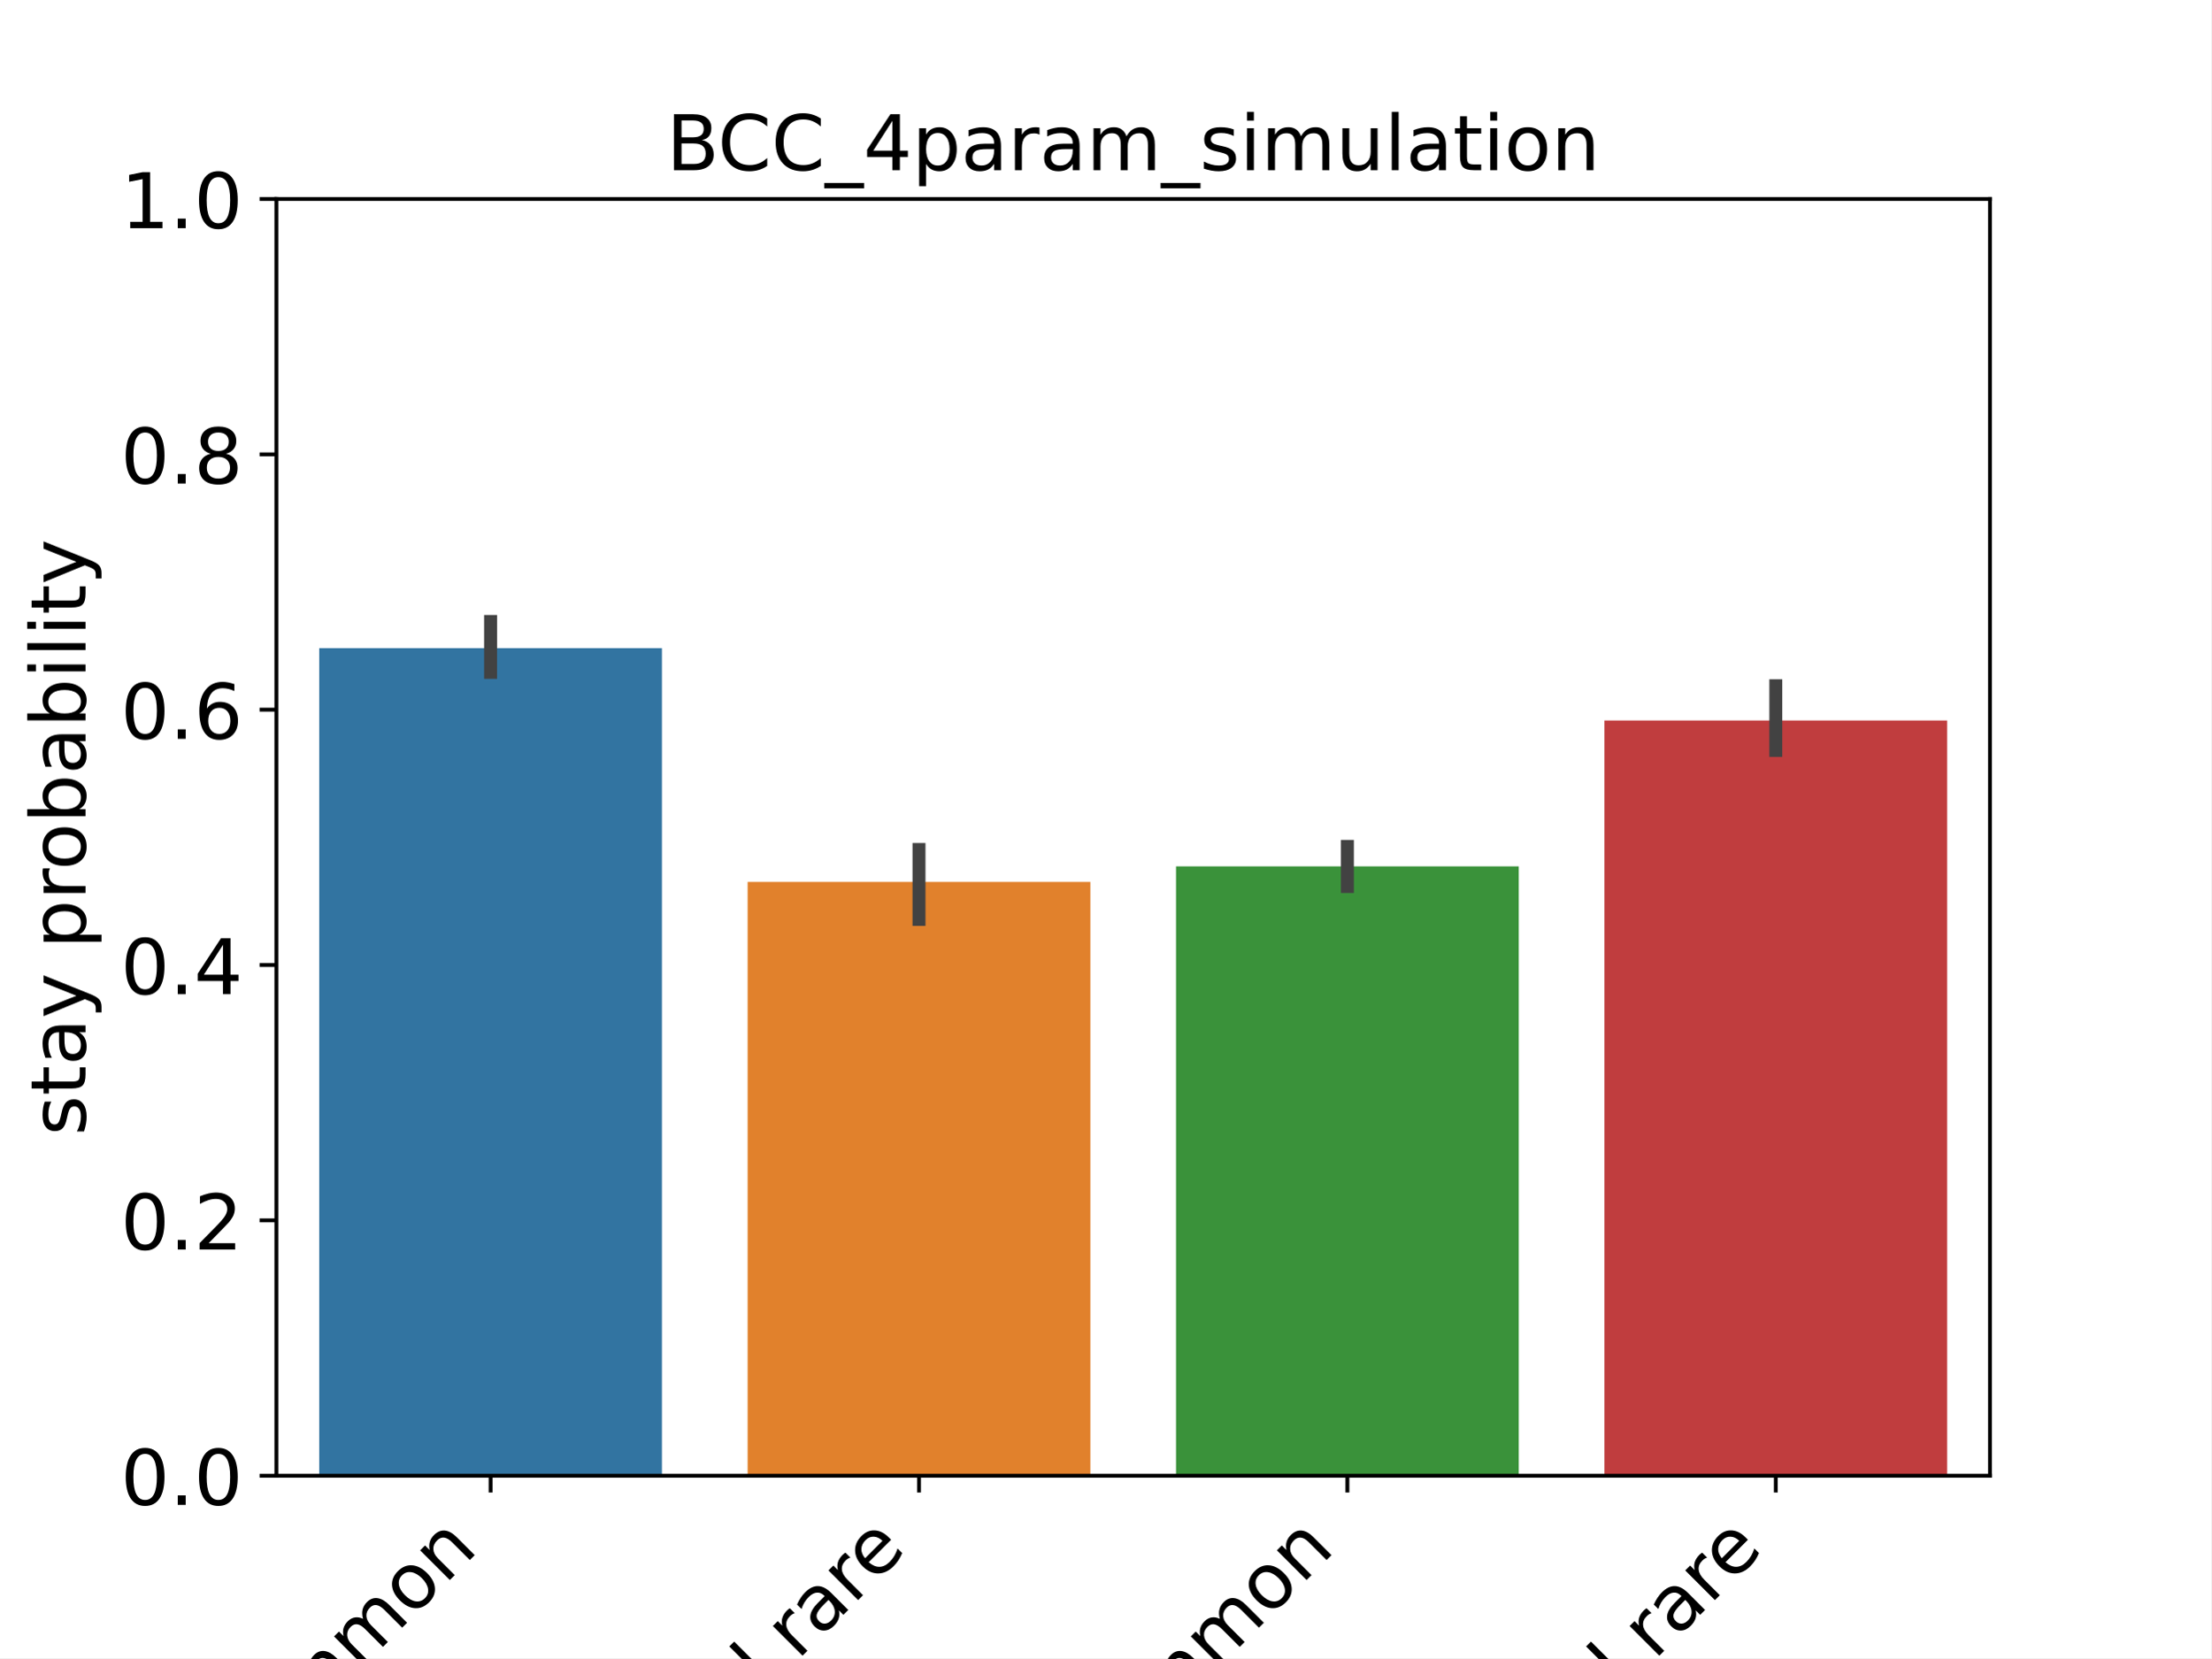
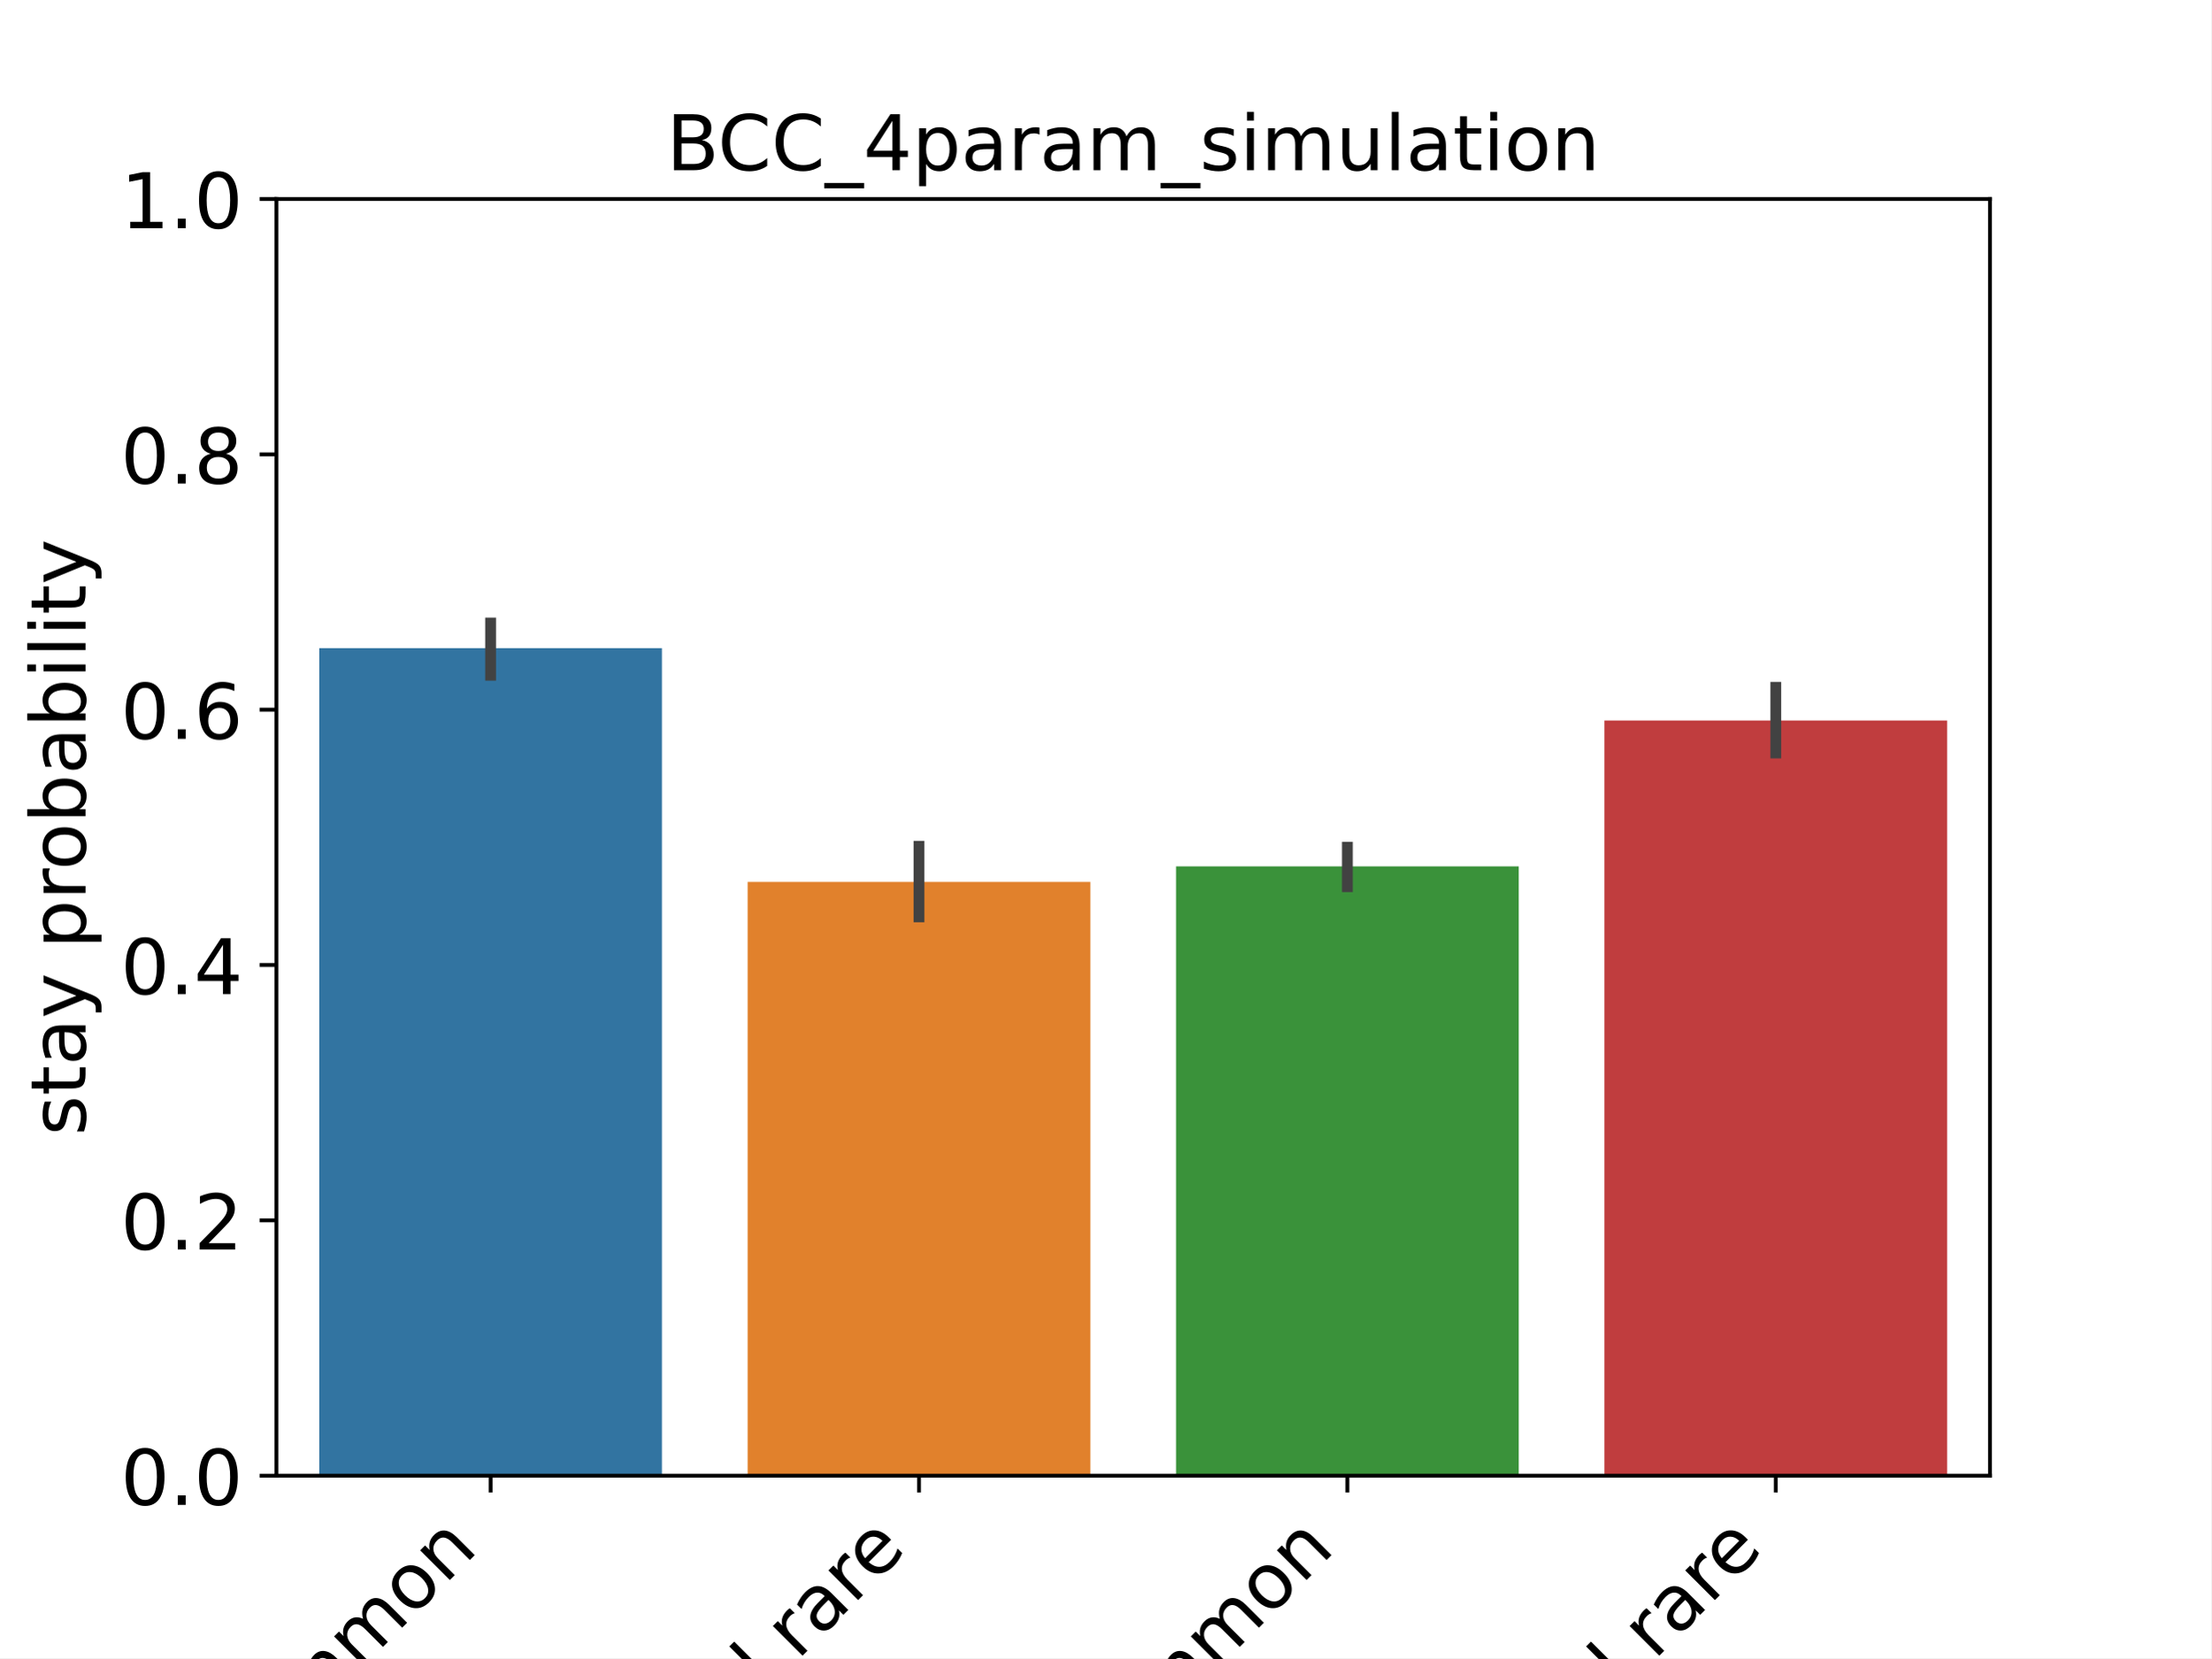
<svg xmlns="http://www.w3.org/2000/svg" xmlns:xlink="http://www.w3.org/1999/xlink" width="460.8pt" height="345.6pt" viewBox="0 0 460.8 345.6" version="1.1">
  <defs>
    <style type="text/css">*{stroke-linejoin: round; stroke-linecap: butt}</style>
  </defs>
  <g id="figure_1">
    <g id="patch_1">
      <path d="M 0 345.6  L 460.8 345.6  L 460.8 0  L 0 0  z " style="fill: #ffffff" />
    </g>
    <g id="axes_1">
      <g id="patch_2">
        <path d="M 57.6 307.584  L 414.72 307.584  L 414.72 41.472  L 57.6 41.472  z " style="fill: #ffffff" />
      </g>
      <g id="patch_3">
-         <path d="M 66.528 307.584  L 137.952 307.584  L 137.952 135.097  L 66.528 135.097  z " clip-path="url(#p74a41a75e9)" style="fill: #3274a1" />
+         <path d="M 66.528 307.584  L 137.952 307.584  L 137.952 135.097  L 66.528 135.097  z " clip-path="url(#pfc90b0c4d7)" style="fill: #3274a1" />
      </g>
      <g id="patch_4">
-         <path d="M 155.808 307.584  L 227.232 307.584  L 227.232 183.816  L 155.808 183.816  z " clip-path="url(#p74a41a75e9)" style="fill: #e1812c" />
+         <path d="M 155.808 307.584  L 227.232 307.584  L 227.232 183.816  L 155.808 183.816  z " clip-path="url(#pfc90b0c4d7)" style="fill: #e1812c" />
      </g>
      <g id="patch_5">
-         <path d="M 245.088 307.584  L 316.512 307.584  L 316.512 180.571  L 245.088 180.571  z " clip-path="url(#p74a41a75e9)" style="fill: #3a923a" />
+         <path d="M 245.088 307.584  L 316.512 307.584  L 316.512 180.571  L 245.088 180.571  z " clip-path="url(#pfc90b0c4d7)" style="fill: #3a923a" />
      </g>
      <g id="patch_6">
-         <path d="M 334.368 307.584  L 405.792 307.584  L 405.792 150.176  L 334.368 150.176  z " clip-path="url(#p74a41a75e9)" style="fill: #c03d3e" />
+         <path d="M 334.368 307.584  L 405.792 307.584  L 405.792 150.176  L 334.368 150.176  z " clip-path="url(#pfc90b0c4d7)" style="fill: #c03d3e" />
      </g>
      <g id="matplotlib.axis_1">
        <g id="xtick_1">
          <g id="line2d_1">
            <defs>
-               <path id="m125bbb93b0" d="M 0 0  L 0 3.5  " style="stroke: #000000; stroke-width: 0.8" />
+               <path id="m2131851a3d" d="M 0 0  L 0 3.5  " style="stroke: #000000; stroke-width: 0.8" />
            </defs>
            <g>
-               <use xlink:href="#m125bbb93b0" x="102.24" y="307.584" style="stroke: #000000; stroke-width: 0.8" />
+               <use xlink:href="#m2131851a3d" x="102.24" y="307.584" style="stroke: #000000; stroke-width: 0.8" />
            </g>
          </g>
          <g id="text_1">
            <g transform="translate(-6.307962 429.3757) rotate(-45) scale(0.16 -0.16)">
              <defs>
                <path id="DejaVuSans-72" d="M 2631 2963  Q 2534 3019 2420 3045  Q 2306 3072 2169 3072  Q 1681 3072 1420 2755  Q 1159 2438 1159 1844  L 1159 0  L 581 0  L 581 3500  L 1159 3500  L 1159 2956  Q 1341 3275 1631 3429  Q 1922 3584 2338 3584  Q 2397 3584 2469 3576  Q 2541 3569 2628 3553  L 2631 2963  z " transform="scale(0.015625)" />
                <path id="DejaVuSans-65" d="M 3597 1894  L 3597 1613  L 953 1613  Q 991 1019 1311 708  Q 1631 397 2203 397  Q 2534 397 2845 478  Q 3156 559 3463 722  L 3463 178  Q 3153 47 2828 -22  Q 2503 -91 2169 -91  Q 1331 -91 842 396  Q 353 884 353 1716  Q 353 2575 817 3079  Q 1281 3584 2069 3584  Q 2775 3584 3186 3129  Q 3597 2675 3597 1894  z M 3022 2063  Q 3016 2534 2758 2815  Q 2500 3097 2075 3097  Q 1594 3097 1305 2825  Q 1016 2553 972 2059  L 3022 2063  z " transform="scale(0.015625)" />
                <path id="DejaVuSans-77" d="M 269 3500  L 844 3500  L 1563 769  L 2278 3500  L 2956 3500  L 3675 769  L 4391 3500  L 4966 3500  L 4050 0  L 3372 0  L 2619 2869  L 1863 0  L 1184 0  L 269 3500  z " transform="scale(0.015625)" />
                <path id="DejaVuSans-61" d="M 2194 1759  Q 1497 1759 1228 1600  Q 959 1441 959 1056  Q 959 750 1161 570  Q 1363 391 1709 391  Q 2188 391 2477 730  Q 2766 1069 2766 1631  L 2766 1759  L 2194 1759  z M 3341 1997  L 3341 0  L 2766 0  L 2766 531  Q 2569 213 2275 61  Q 1981 -91 1556 -91  Q 1019 -91 701 211  Q 384 513 384 1019  Q 384 1609 779 1909  Q 1175 2209 1959 2209  L 2766 2209  L 2766 2266  Q 2766 2663 2505 2880  Q 2244 3097 1772 3097  Q 1472 3097 1187 3025  Q 903 2953 641 2809  L 641 3341  Q 956 3463 1253 3523  Q 1550 3584 1831 3584  Q 2591 3584 2966 3190  Q 3341 2797 3341 1997  z " transform="scale(0.015625)" />
                <path id="DejaVuSans-64" d="M 2906 2969  L 2906 4863  L 3481 4863  L 3481 0  L 2906 0  L 2906 525  Q 2725 213 2448 61  Q 2172 -91 1784 -91  Q 1150 -91 751 415  Q 353 922 353 1747  Q 353 2572 751 3078  Q 1150 3584 1784 3584  Q 2172 3584 2448 3432  Q 2725 3281 2906 2969  z M 947 1747  Q 947 1113 1208 752  Q 1469 391 1925 391  Q 2381 391 2643 752  Q 2906 1113 2906 1747  Q 2906 2381 2643 2742  Q 2381 3103 1925 3103  Q 1469 3103 1208 2742  Q 947 2381 947 1747  z " transform="scale(0.015625)" />
                <path id="DejaVuSans-20" transform="scale(0.015625)" />
                <path id="DejaVuSans-63" d="M 3122 3366  L 3122 2828  Q 2878 2963 2633 3030  Q 2388 3097 2138 3097  Q 1578 3097 1268 2742  Q 959 2388 959 1747  Q 959 1106 1268 751  Q 1578 397 2138 397  Q 2388 397 2633 464  Q 2878 531 3122 666  L 3122 134  Q 2881 22 2623 -34  Q 2366 -91 2075 -91  Q 1284 -91 818 406  Q 353 903 353 1747  Q 353 2603 823 3093  Q 1294 3584 2113 3584  Q 2378 3584 2631 3529  Q 2884 3475 3122 3366  z " transform="scale(0.015625)" />
                <path id="DejaVuSans-6f" d="M 1959 3097  Q 1497 3097 1228 2736  Q 959 2375 959 1747  Q 959 1119 1226 758  Q 1494 397 1959 397  Q 2419 397 2687 759  Q 2956 1122 2956 1747  Q 2956 2369 2687 2733  Q 2419 3097 1959 3097  z M 1959 3584  Q 2709 3584 3137 3096  Q 3566 2609 3566 1747  Q 3566 888 3137 398  Q 2709 -91 1959 -91  Q 1206 -91 779 398  Q 353 888 353 1747  Q 353 2609 779 3096  Q 1206 3584 1959 3584  z " transform="scale(0.015625)" />
                <path id="DejaVuSans-6d" d="M 3328 2828  Q 3544 3216 3844 3400  Q 4144 3584 4550 3584  Q 5097 3584 5394 3201  Q 5691 2819 5691 2113  L 5691 0  L 5113 0  L 5113 2094  Q 5113 2597 4934 2840  Q 4756 3084 4391 3084  Q 3944 3084 3684 2787  Q 3425 2491 3425 1978  L 3425 0  L 2847 0  L 2847 2094  Q 2847 2600 2669 2842  Q 2491 3084 2119 3084  Q 1678 3084 1418 2786  Q 1159 2488 1159 1978  L 1159 0  L 581 0  L 581 3500  L 1159 3500  L 1159 2956  Q 1356 3278 1631 3431  Q 1906 3584 2284 3584  Q 2666 3584 2933 3390  Q 3200 3197 3328 2828  z " transform="scale(0.015625)" />
                <path id="DejaVuSans-6e" d="M 3513 2113  L 3513 0  L 2938 0  L 2938 2094  Q 2938 2591 2744 2837  Q 2550 3084 2163 3084  Q 1697 3084 1428 2787  Q 1159 2491 1159 1978  L 1159 0  L 581 0  L 581 3500  L 1159 3500  L 1159 2956  Q 1366 3272 1645 3428  Q 1925 3584 2291 3584  Q 2894 3584 3203 3211  Q 3513 2838 3513 2113  z " transform="scale(0.015625)" />
              </defs>
              <use xlink:href="#DejaVuSans-72" />
              <use xlink:href="#DejaVuSans-65" x="38.863" />
              <use xlink:href="#DejaVuSans-77" x="100.387" />
              <use xlink:href="#DejaVuSans-61" x="182.174" />
              <use xlink:href="#DejaVuSans-72" x="243.453" />
              <use xlink:href="#DejaVuSans-64" x="282.816" />
              <use xlink:href="#DejaVuSans-65" x="346.293" />
              <use xlink:href="#DejaVuSans-64" x="407.816" />
              <use xlink:href="#DejaVuSans-20" x="471.293" />
              <use xlink:href="#DejaVuSans-63" x="503.08" />
              <use xlink:href="#DejaVuSans-6f" x="558.061" />
              <use xlink:href="#DejaVuSans-6d" x="619.242" />
              <use xlink:href="#DejaVuSans-6d" x="716.654" />
              <use xlink:href="#DejaVuSans-6f" x="814.066" />
              <use xlink:href="#DejaVuSans-6e" x="875.248" />
            </g>
          </g>
        </g>
        <g id="xtick_2">
          <g id="line2d_2">
            <g>
-               <use xlink:href="#m125bbb93b0" x="191.52" y="307.584" style="stroke: #000000; stroke-width: 0.8" />
+               <use xlink:href="#m2131851a3d" x="191.52" y="307.584" style="stroke: #000000; stroke-width: 0.8" />
            </g>
          </g>
          <g id="text_2">
            <g transform="translate(109.3065 403.0413) rotate(-45) scale(0.16 -0.16)">
              <use xlink:href="#DejaVuSans-72" />
              <use xlink:href="#DejaVuSans-65" x="38.863" />
              <use xlink:href="#DejaVuSans-77" x="100.387" />
              <use xlink:href="#DejaVuSans-61" x="182.174" />
              <use xlink:href="#DejaVuSans-72" x="243.453" />
              <use xlink:href="#DejaVuSans-64" x="282.816" />
              <use xlink:href="#DejaVuSans-65" x="346.293" />
              <use xlink:href="#DejaVuSans-64" x="407.816" />
              <use xlink:href="#DejaVuSans-20" x="471.293" />
              <use xlink:href="#DejaVuSans-72" x="503.08" />
              <use xlink:href="#DejaVuSans-61" x="544.193" />
              <use xlink:href="#DejaVuSans-72" x="605.473" />
              <use xlink:href="#DejaVuSans-65" x="644.336" />
            </g>
          </g>
        </g>
        <g id="xtick_3">
          <g id="line2d_3">
            <g>
-               <use xlink:href="#m125bbb93b0" x="280.8" y="307.584" style="stroke: #000000; stroke-width: 0.8" />
+               <use xlink:href="#m2131851a3d" x="280.8" y="307.584" style="stroke: #000000; stroke-width: 0.8" />
            </g>
          </g>
          <g id="text_3">
            <g transform="translate(157.9119 443.7158) rotate(-45) scale(0.16 -0.16)">
              <defs>
                <path id="DejaVuSans-75" d="M 544 1381  L 544 3500  L 1119 3500  L 1119 1403  Q 1119 906 1312 657  Q 1506 409 1894 409  Q 2359 409 2629 706  Q 2900 1003 2900 1516  L 2900 3500  L 3475 3500  L 3475 0  L 2900 0  L 2900 538  Q 2691 219 2414 64  Q 2138 -91 1772 -91  Q 1169 -91 856 284  Q 544 659 544 1381  z M 1991 3584  L 1991 3584  z " transform="scale(0.015625)" />
              </defs>
              <use xlink:href="#DejaVuSans-75" />
              <use xlink:href="#DejaVuSans-6e" x="63.379" />
              <use xlink:href="#DejaVuSans-72" x="126.758" />
              <use xlink:href="#DejaVuSans-65" x="165.621" />
              <use xlink:href="#DejaVuSans-77" x="227.145" />
              <use xlink:href="#DejaVuSans-61" x="308.932" />
              <use xlink:href="#DejaVuSans-72" x="370.211" />
              <use xlink:href="#DejaVuSans-64" x="409.574" />
              <use xlink:href="#DejaVuSans-65" x="473.051" />
              <use xlink:href="#DejaVuSans-64" x="534.574" />
              <use xlink:href="#DejaVuSans-20" x="598.051" />
              <use xlink:href="#DejaVuSans-63" x="629.838" />
              <use xlink:href="#DejaVuSans-6f" x="684.818" />
              <use xlink:href="#DejaVuSans-6d" x="746" />
              <use xlink:href="#DejaVuSans-6d" x="843.412" />
              <use xlink:href="#DejaVuSans-6f" x="940.824" />
              <use xlink:href="#DejaVuSans-6e" x="1002.006" />
            </g>
          </g>
        </g>
        <g id="xtick_4">
          <g id="line2d_4">
            <g>
-               <use xlink:href="#m125bbb93b0" x="370.08" y="307.584" style="stroke: #000000; stroke-width: 0.8" />
+               <use xlink:href="#m2131851a3d" x="370.08" y="307.584" style="stroke: #000000; stroke-width: 0.8" />
            </g>
          </g>
          <g id="text_4">
            <g transform="translate(273.5263 417.3814) rotate(-45) scale(0.16 -0.16)">
              <use xlink:href="#DejaVuSans-75" />
              <use xlink:href="#DejaVuSans-6e" x="63.379" />
              <use xlink:href="#DejaVuSans-72" x="126.758" />
              <use xlink:href="#DejaVuSans-65" x="165.621" />
              <use xlink:href="#DejaVuSans-77" x="227.145" />
              <use xlink:href="#DejaVuSans-61" x="308.932" />
              <use xlink:href="#DejaVuSans-72" x="370.211" />
              <use xlink:href="#DejaVuSans-64" x="409.574" />
              <use xlink:href="#DejaVuSans-65" x="473.051" />
              <use xlink:href="#DejaVuSans-64" x="534.574" />
              <use xlink:href="#DejaVuSans-20" x="598.051" />
              <use xlink:href="#DejaVuSans-72" x="629.838" />
              <use xlink:href="#DejaVuSans-61" x="670.951" />
              <use xlink:href="#DejaVuSans-72" x="732.23" />
              <use xlink:href="#DejaVuSans-65" x="771.094" />
            </g>
          </g>
        </g>
      </g>
      <g id="matplotlib.axis_2">
        <g id="ytick_1">
          <g id="line2d_5">
            <defs>
-               <path id="m0ae6ef0860" d="M 0 0  L -3.5 0  " style="stroke: #000000; stroke-width: 0.8" />
+               <path id="m79f1de962d" d="M 0 0  L -3.5 0  " style="stroke: #000000; stroke-width: 0.8" />
            </defs>
            <g>
-               <use xlink:href="#m0ae6ef0860" x="57.6" y="307.584" style="stroke: #000000; stroke-width: 0.8" />
+               <use xlink:href="#m79f1de962d" x="57.6" y="307.584" style="stroke: #000000; stroke-width: 0.8" />
            </g>
          </g>
          <g id="text_5">
            <g transform="translate(25.155 313.6628) scale(0.16 -0.16)">
              <defs>
                <path id="DejaVuSans-30" d="M 2034 4250  Q 1547 4250 1301 3770  Q 1056 3291 1056 2328  Q 1056 1369 1301 889  Q 1547 409 2034 409  Q 2525 409 2770 889  Q 3016 1369 3016 2328  Q 3016 3291 2770 3770  Q 2525 4250 2034 4250  z M 2034 4750  Q 2819 4750 3233 4129  Q 3647 3509 3647 2328  Q 3647 1150 3233 529  Q 2819 -91 2034 -91  Q 1250 -91 836 529  Q 422 1150 422 2328  Q 422 3509 836 4129  Q 1250 4750 2034 4750  z " transform="scale(0.015625)" />
                <path id="DejaVuSans-2e" d="M 684 794  L 1344 794  L 1344 0  L 684 0  L 684 794  z " transform="scale(0.015625)" />
              </defs>
              <use xlink:href="#DejaVuSans-30" />
              <use xlink:href="#DejaVuSans-2e" x="63.623" />
              <use xlink:href="#DejaVuSans-30" x="95.41" />
            </g>
          </g>
        </g>
        <g id="ytick_2">
          <g id="line2d_6">
            <g>
-               <use xlink:href="#m0ae6ef0860" x="57.6" y="254.362" style="stroke: #000000; stroke-width: 0.8" />
+               <use xlink:href="#m79f1de962d" x="57.6" y="254.362" style="stroke: #000000; stroke-width: 0.8" />
            </g>
          </g>
          <g id="text_6">
            <g transform="translate(25.155 260.4403) scale(0.16 -0.16)">
              <defs>
                <path id="DejaVuSans-32" d="M 1228 531  L 3431 531  L 3431 0  L 469 0  L 469 531  Q 828 903 1448 1529  Q 2069 2156 2228 2338  Q 2531 2678 2651 2914  Q 2772 3150 2772 3378  Q 2772 3750 2511 3984  Q 2250 4219 1831 4219  Q 1534 4219 1204 4116  Q 875 4013 500 3803  L 500 4441  Q 881 4594 1212 4672  Q 1544 4750 1819 4750  Q 2544 4750 2975 4387  Q 3406 4025 3406 3419  Q 3406 3131 3298 2873  Q 3191 2616 2906 2266  Q 2828 2175 2409 1742  Q 1991 1309 1228 531  z " transform="scale(0.015625)" />
              </defs>
              <use xlink:href="#DejaVuSans-30" />
              <use xlink:href="#DejaVuSans-2e" x="63.623" />
              <use xlink:href="#DejaVuSans-32" x="95.41" />
            </g>
          </g>
        </g>
        <g id="ytick_3">
          <g id="line2d_7">
            <g>
-               <use xlink:href="#m0ae6ef0860" x="57.6" y="201.139" style="stroke: #000000; stroke-width: 0.8" />
+               <use xlink:href="#m79f1de962d" x="57.6" y="201.139" style="stroke: #000000; stroke-width: 0.8" />
            </g>
          </g>
          <g id="text_7">
            <g transform="translate(25.155 207.2179) scale(0.16 -0.16)">
              <defs>
                <path id="DejaVuSans-34" d="M 2419 4116  L 825 1625  L 2419 1625  L 2419 4116  z M 2253 4666  L 3047 4666  L 3047 1625  L 3713 1625  L 3713 1100  L 3047 1100  L 3047 0  L 2419 0  L 2419 1100  L 313 1100  L 313 1709  L 2253 4666  z " transform="scale(0.015625)" />
              </defs>
              <use xlink:href="#DejaVuSans-30" />
              <use xlink:href="#DejaVuSans-2e" x="63.623" />
              <use xlink:href="#DejaVuSans-34" x="95.41" />
            </g>
          </g>
        </g>
        <g id="ytick_4">
          <g id="line2d_8">
            <g>
-               <use xlink:href="#m0ae6ef0860" x="57.6" y="147.917" style="stroke: #000000; stroke-width: 0.8" />
+               <use xlink:href="#m79f1de962d" x="57.6" y="147.917" style="stroke: #000000; stroke-width: 0.8" />
            </g>
          </g>
          <g id="text_8">
            <g transform="translate(25.155 153.9955) scale(0.16 -0.16)">
              <defs>
                <path id="DejaVuSans-36" d="M 2113 2584  Q 1688 2584 1439 2293  Q 1191 2003 1191 1497  Q 1191 994 1439 701  Q 1688 409 2113 409  Q 2538 409 2786 701  Q 3034 994 3034 1497  Q 3034 2003 2786 2293  Q 2538 2584 2113 2584  z M 3366 4563  L 3366 3988  Q 3128 4100 2886 4159  Q 2644 4219 2406 4219  Q 1781 4219 1451 3797  Q 1122 3375 1075 2522  Q 1259 2794 1537 2939  Q 1816 3084 2150 3084  Q 2853 3084 3261 2657  Q 3669 2231 3669 1497  Q 3669 778 3244 343  Q 2819 -91 2113 -91  Q 1303 -91 875 529  Q 447 1150 447 2328  Q 447 3434 972 4092  Q 1497 4750 2381 4750  Q 2619 4750 2861 4703  Q 3103 4656 3366 4563  z " transform="scale(0.015625)" />
              </defs>
              <use xlink:href="#DejaVuSans-30" />
              <use xlink:href="#DejaVuSans-2e" x="63.623" />
              <use xlink:href="#DejaVuSans-36" x="95.41" />
            </g>
          </g>
        </g>
        <g id="ytick_5">
          <g id="line2d_9">
            <g>
-               <use xlink:href="#m0ae6ef0860" x="57.6" y="94.694" style="stroke: #000000; stroke-width: 0.8" />
+               <use xlink:href="#m79f1de962d" x="57.6" y="94.694" style="stroke: #000000; stroke-width: 0.8" />
            </g>
          </g>
          <g id="text_9">
            <g transform="translate(25.155 100.7731) scale(0.16 -0.16)">
              <defs>
                <path id="DejaVuSans-38" d="M 2034 2216  Q 1584 2216 1326 1975  Q 1069 1734 1069 1313  Q 1069 891 1326 650  Q 1584 409 2034 409  Q 2484 409 2743 651  Q 3003 894 3003 1313  Q 3003 1734 2745 1975  Q 2488 2216 2034 2216  z M 1403 2484  Q 997 2584 770 2862  Q 544 3141 544 3541  Q 544 4100 942 4425  Q 1341 4750 2034 4750  Q 2731 4750 3128 4425  Q 3525 4100 3525 3541  Q 3525 3141 3298 2862  Q 3072 2584 2669 2484  Q 3125 2378 3379 2068  Q 3634 1759 3634 1313  Q 3634 634 3220 271  Q 2806 -91 2034 -91  Q 1263 -91 848 271  Q 434 634 434 1313  Q 434 1759 690 2068  Q 947 2378 1403 2484  z M 1172 3481  Q 1172 3119 1398 2916  Q 1625 2713 2034 2713  Q 2441 2713 2670 2916  Q 2900 3119 2900 3481  Q 2900 3844 2670 4047  Q 2441 4250 2034 4250  Q 1625 4250 1398 4047  Q 1172 3844 1172 3481  z " transform="scale(0.015625)" />
              </defs>
              <use xlink:href="#DejaVuSans-30" />
              <use xlink:href="#DejaVuSans-2e" x="63.623" />
              <use xlink:href="#DejaVuSans-38" x="95.41" />
            </g>
          </g>
        </g>
        <g id="ytick_6">
          <g id="line2d_10">
            <g>
-               <use xlink:href="#m0ae6ef0860" x="57.6" y="41.472" style="stroke: #000000; stroke-width: 0.8" />
+               <use xlink:href="#m79f1de962d" x="57.6" y="41.472" style="stroke: #000000; stroke-width: 0.8" />
            </g>
          </g>
          <g id="text_10">
            <g transform="translate(25.155 47.55075) scale(0.16 -0.16)">
              <defs>
                <path id="DejaVuSans-31" d="M 794 531  L 1825 531  L 1825 4091  L 703 3866  L 703 4441  L 1819 4666  L 2450 4666  L 2450 531  L 3481 531  L 3481 0  L 794 0  L 794 531  z " transform="scale(0.015625)" />
              </defs>
              <use xlink:href="#DejaVuSans-31" />
              <use xlink:href="#DejaVuSans-2e" x="63.623" />
              <use xlink:href="#DejaVuSans-30" x="95.41" />
            </g>
          </g>
        </g>
        <g id="text_11">
          <g transform="translate(17.8275 236.693) rotate(-90) scale(0.16 -0.16)">
            <defs>
              <path id="DejaVuSans-73" d="M 2834 3397  L 2834 2853  Q 2591 2978 2328 3040  Q 2066 3103 1784 3103  Q 1356 3103 1142 2972  Q 928 2841 928 2578  Q 928 2378 1081 2264  Q 1234 2150 1697 2047  L 1894 2003  Q 2506 1872 2764 1633  Q 3022 1394 3022 966  Q 3022 478 2636 193  Q 2250 -91 1575 -91  Q 1294 -91 989 -36  Q 684 19 347 128  L 347 722  Q 666 556 975 473  Q 1284 391 1588 391  Q 1994 391 2212 530  Q 2431 669 2431 922  Q 2431 1156 2273 1281  Q 2116 1406 1581 1522  L 1381 1569  Q 847 1681 609 1914  Q 372 2147 372 2553  Q 372 3047 722 3315  Q 1072 3584 1716 3584  Q 2034 3584 2315 3537  Q 2597 3491 2834 3397  z " transform="scale(0.015625)" />
              <path id="DejaVuSans-74" d="M 1172 4494  L 1172 3500  L 2356 3500  L 2356 3053  L 1172 3053  L 1172 1153  Q 1172 725 1289 603  Q 1406 481 1766 481  L 2356 481  L 2356 0  L 1766 0  Q 1100 0 847 248  Q 594 497 594 1153  L 594 3053  L 172 3053  L 172 3500  L 594 3500  L 594 4494  L 1172 4494  z " transform="scale(0.015625)" />
              <path id="DejaVuSans-79" d="M 2059 -325  Q 1816 -950 1584 -1140  Q 1353 -1331 966 -1331  L 506 -1331  L 506 -850  L 844 -850  Q 1081 -850 1212 -737  Q 1344 -625 1503 -206  L 1606 56  L 191 3500  L 800 3500  L 1894 763  L 2988 3500  L 3597 3500  L 2059 -325  z " transform="scale(0.015625)" />
              <path id="DejaVuSans-70" d="M 1159 525  L 1159 -1331  L 581 -1331  L 581 3500  L 1159 3500  L 1159 2969  Q 1341 3281 1617 3432  Q 1894 3584 2278 3584  Q 2916 3584 3314 3078  Q 3713 2572 3713 1747  Q 3713 922 3314 415  Q 2916 -91 2278 -91  Q 1894 -91 1617 61  Q 1341 213 1159 525  z M 3116 1747  Q 3116 2381 2855 2742  Q 2594 3103 2138 3103  Q 1681 3103 1420 2742  Q 1159 2381 1159 1747  Q 1159 1113 1420 752  Q 1681 391 2138 391  Q 2594 391 2855 752  Q 3116 1113 3116 1747  z " transform="scale(0.015625)" />
              <path id="DejaVuSans-62" d="M 3116 1747  Q 3116 2381 2855 2742  Q 2594 3103 2138 3103  Q 1681 3103 1420 2742  Q 1159 2381 1159 1747  Q 1159 1113 1420 752  Q 1681 391 2138 391  Q 2594 391 2855 752  Q 3116 1113 3116 1747  z M 1159 2969  Q 1341 3281 1617 3432  Q 1894 3584 2278 3584  Q 2916 3584 3314 3078  Q 3713 2572 3713 1747  Q 3713 922 3314 415  Q 2916 -91 2278 -91  Q 1894 -91 1617 61  Q 1341 213 1159 525  L 1159 0  L 581 0  L 581 4863  L 1159 4863  L 1159 2969  z " transform="scale(0.015625)" />
              <path id="DejaVuSans-69" d="M 603 3500  L 1178 3500  L 1178 0  L 603 0  L 603 3500  z M 603 4863  L 1178 4863  L 1178 4134  L 603 4134  L 603 4863  z " transform="scale(0.015625)" />
              <path id="DejaVuSans-6c" d="M 603 4863  L 1178 4863  L 1178 0  L 603 0  L 603 4863  z " transform="scale(0.015625)" />
            </defs>
            <use xlink:href="#DejaVuSans-73" />
            <use xlink:href="#DejaVuSans-74" x="52.1" />
            <use xlink:href="#DejaVuSans-61" x="91.309" />
            <use xlink:href="#DejaVuSans-79" x="152.588" />
            <use xlink:href="#DejaVuSans-20" x="211.768" />
            <use xlink:href="#DejaVuSans-70" x="243.555" />
            <use xlink:href="#DejaVuSans-72" x="307.031" />
            <use xlink:href="#DejaVuSans-6f" x="345.895" />
            <use xlink:href="#DejaVuSans-62" x="407.076" />
            <use xlink:href="#DejaVuSans-61" x="470.553" />
            <use xlink:href="#DejaVuSans-62" x="531.832" />
            <use xlink:href="#DejaVuSans-69" x="595.309" />
            <use xlink:href="#DejaVuSans-6c" x="623.092" />
            <use xlink:href="#DejaVuSans-69" x="650.875" />
            <use xlink:href="#DejaVuSans-74" x="678.658" />
            <use xlink:href="#DejaVuSans-79" x="717.867" />
          </g>
        </g>
      </g>
      <g id="line2d_11">
-         <path d="M 102.24 140.15  L 102.24 129.537  " clip-path="url(#p74a41a75e9)" style="fill: none; stroke: #424242; stroke-width: 2.7; stroke-linecap: square" />
+         <path d="M 102.24 140.74  L 102.24 129.858  " clip-path="url(#pfc90b0c4d7)" style="fill: none; stroke: #424242; stroke-width: 2.25; stroke-linecap: square" />
      </g>
      <g id="line2d_12">
-         <path d="M 191.52 191.639  L 191.52 177.05  " clip-path="url(#p74a41a75e9)" style="fill: none; stroke: #424242; stroke-width: 2.7; stroke-linecap: square" />
+         <path d="M 191.52 191.109  L 191.52 176.395  " clip-path="url(#pfc90b0c4d7)" style="fill: none; stroke: #424242; stroke-width: 2.25; stroke-linecap: square" />
      </g>
      <g id="line2d_13">
-         <path d="M 280.8 184.773  L 280.8 176.412  " clip-path="url(#p74a41a75e9)" style="fill: none; stroke: #424242; stroke-width: 2.7; stroke-linecap: square" />
+         <path d="M 280.8 184.818  L 280.8 176.584  " clip-path="url(#pfc90b0c4d7)" style="fill: none; stroke: #424242; stroke-width: 2.25; stroke-linecap: square" />
      </g>
      <g id="line2d_14">
-         <path d="M 370.08 156.416  L 370.08 142.935  " clip-path="url(#p74a41a75e9)" style="fill: none; stroke: #424242; stroke-width: 2.7; stroke-linecap: square" />
+         <path d="M 370.08 156.951  L 370.08 143.261  " clip-path="url(#pfc90b0c4d7)" style="fill: none; stroke: #424242; stroke-width: 2.25; stroke-linecap: square" />
      </g>
      <g id="patch_7">
        <path d="M 57.6 307.584  L 57.6 41.472  " style="fill: none; stroke: #000000; stroke-width: 0.8; stroke-linejoin: miter; stroke-linecap: square" />
      </g>
      <g id="patch_8">
        <path d="M 414.72 307.584  L 414.72 41.472  " style="fill: none; stroke: #000000; stroke-width: 0.8; stroke-linejoin: miter; stroke-linecap: square" />
      </g>
      <g id="patch_9">
        <path d="M 57.6 307.584  L 414.72 307.584  " style="fill: none; stroke: #000000; stroke-width: 0.8; stroke-linejoin: miter; stroke-linecap: square" />
      </g>
      <g id="patch_10">
        <path d="M 57.6 41.472  L 414.72 41.472  " style="fill: none; stroke: #000000; stroke-width: 0.8; stroke-linejoin: miter; stroke-linecap: square" />
      </g>
      <g id="text_12">
        <g transform="translate(138.8825 35.472) scale(0.16 -0.16)">
          <defs>
            <path id="DejaVuSans-42" d="M 1259 2228  L 1259 519  L 2272 519  Q 2781 519 3026 730  Q 3272 941 3272 1375  Q 3272 1813 3026 2020  Q 2781 2228 2272 2228  L 1259 2228  z M 1259 4147  L 1259 2741  L 2194 2741  Q 2656 2741 2882 2914  Q 3109 3088 3109 3444  Q 3109 3797 2882 3972  Q 2656 4147 2194 4147  L 1259 4147  z M 628 4666  L 2241 4666  Q 2963 4666 3353 4366  Q 3744 4066 3744 3513  Q 3744 3084 3544 2831  Q 3344 2578 2956 2516  Q 3422 2416 3680 2098  Q 3938 1781 3938 1306  Q 3938 681 3513 340  Q 3088 0 2303 0  L 628 0  L 628 4666  z " transform="scale(0.015625)" />
            <path id="DejaVuSans-43" d="M 4122 4306  L 4122 3641  Q 3803 3938 3442 4084  Q 3081 4231 2675 4231  Q 1875 4231 1450 3742  Q 1025 3253 1025 2328  Q 1025 1406 1450 917  Q 1875 428 2675 428  Q 3081 428 3442 575  Q 3803 722 4122 1019  L 4122 359  Q 3791 134 3420 21  Q 3050 -91 2638 -91  Q 1578 -91 968 557  Q 359 1206 359 2328  Q 359 3453 968 4101  Q 1578 4750 2638 4750  Q 3056 4750 3426 4639  Q 3797 4528 4122 4306  z " transform="scale(0.015625)" />
            <path id="DejaVuSans-5f" d="M 3263 -1063  L 3263 -1509  L -63 -1509  L -63 -1063  L 3263 -1063  z " transform="scale(0.015625)" />
          </defs>
          <use xlink:href="#DejaVuSans-42" />
          <use xlink:href="#DejaVuSans-43" x="66.854" />
          <use xlink:href="#DejaVuSans-43" x="136.678" />
          <use xlink:href="#DejaVuSans-5f" x="206.502" />
          <use xlink:href="#DejaVuSans-34" x="256.502" />
          <use xlink:href="#DejaVuSans-70" x="320.125" />
          <use xlink:href="#DejaVuSans-61" x="383.602" />
          <use xlink:href="#DejaVuSans-72" x="444.881" />
          <use xlink:href="#DejaVuSans-61" x="485.994" />
          <use xlink:href="#DejaVuSans-6d" x="547.273" />
          <use xlink:href="#DejaVuSans-5f" x="644.686" />
          <use xlink:href="#DejaVuSans-73" x="694.686" />
          <use xlink:href="#DejaVuSans-69" x="746.785" />
          <use xlink:href="#DejaVuSans-6d" x="774.568" />
          <use xlink:href="#DejaVuSans-75" x="871.98" />
          <use xlink:href="#DejaVuSans-6c" x="935.359" />
          <use xlink:href="#DejaVuSans-61" x="963.143" />
          <use xlink:href="#DejaVuSans-74" x="1024.422" />
          <use xlink:href="#DejaVuSans-69" x="1063.631" />
          <use xlink:href="#DejaVuSans-6f" x="1091.414" />
          <use xlink:href="#DejaVuSans-6e" x="1152.596" />
        </g>
      </g>
    </g>
  </g>
  <defs>
-     <clipPath id="p74a41a75e9">
+     <clipPath id="pfc90b0c4d7">
      <rect x="57.6" y="41.472" width="357.12" height="266.112" />
    </clipPath>
  </defs>
</svg>
